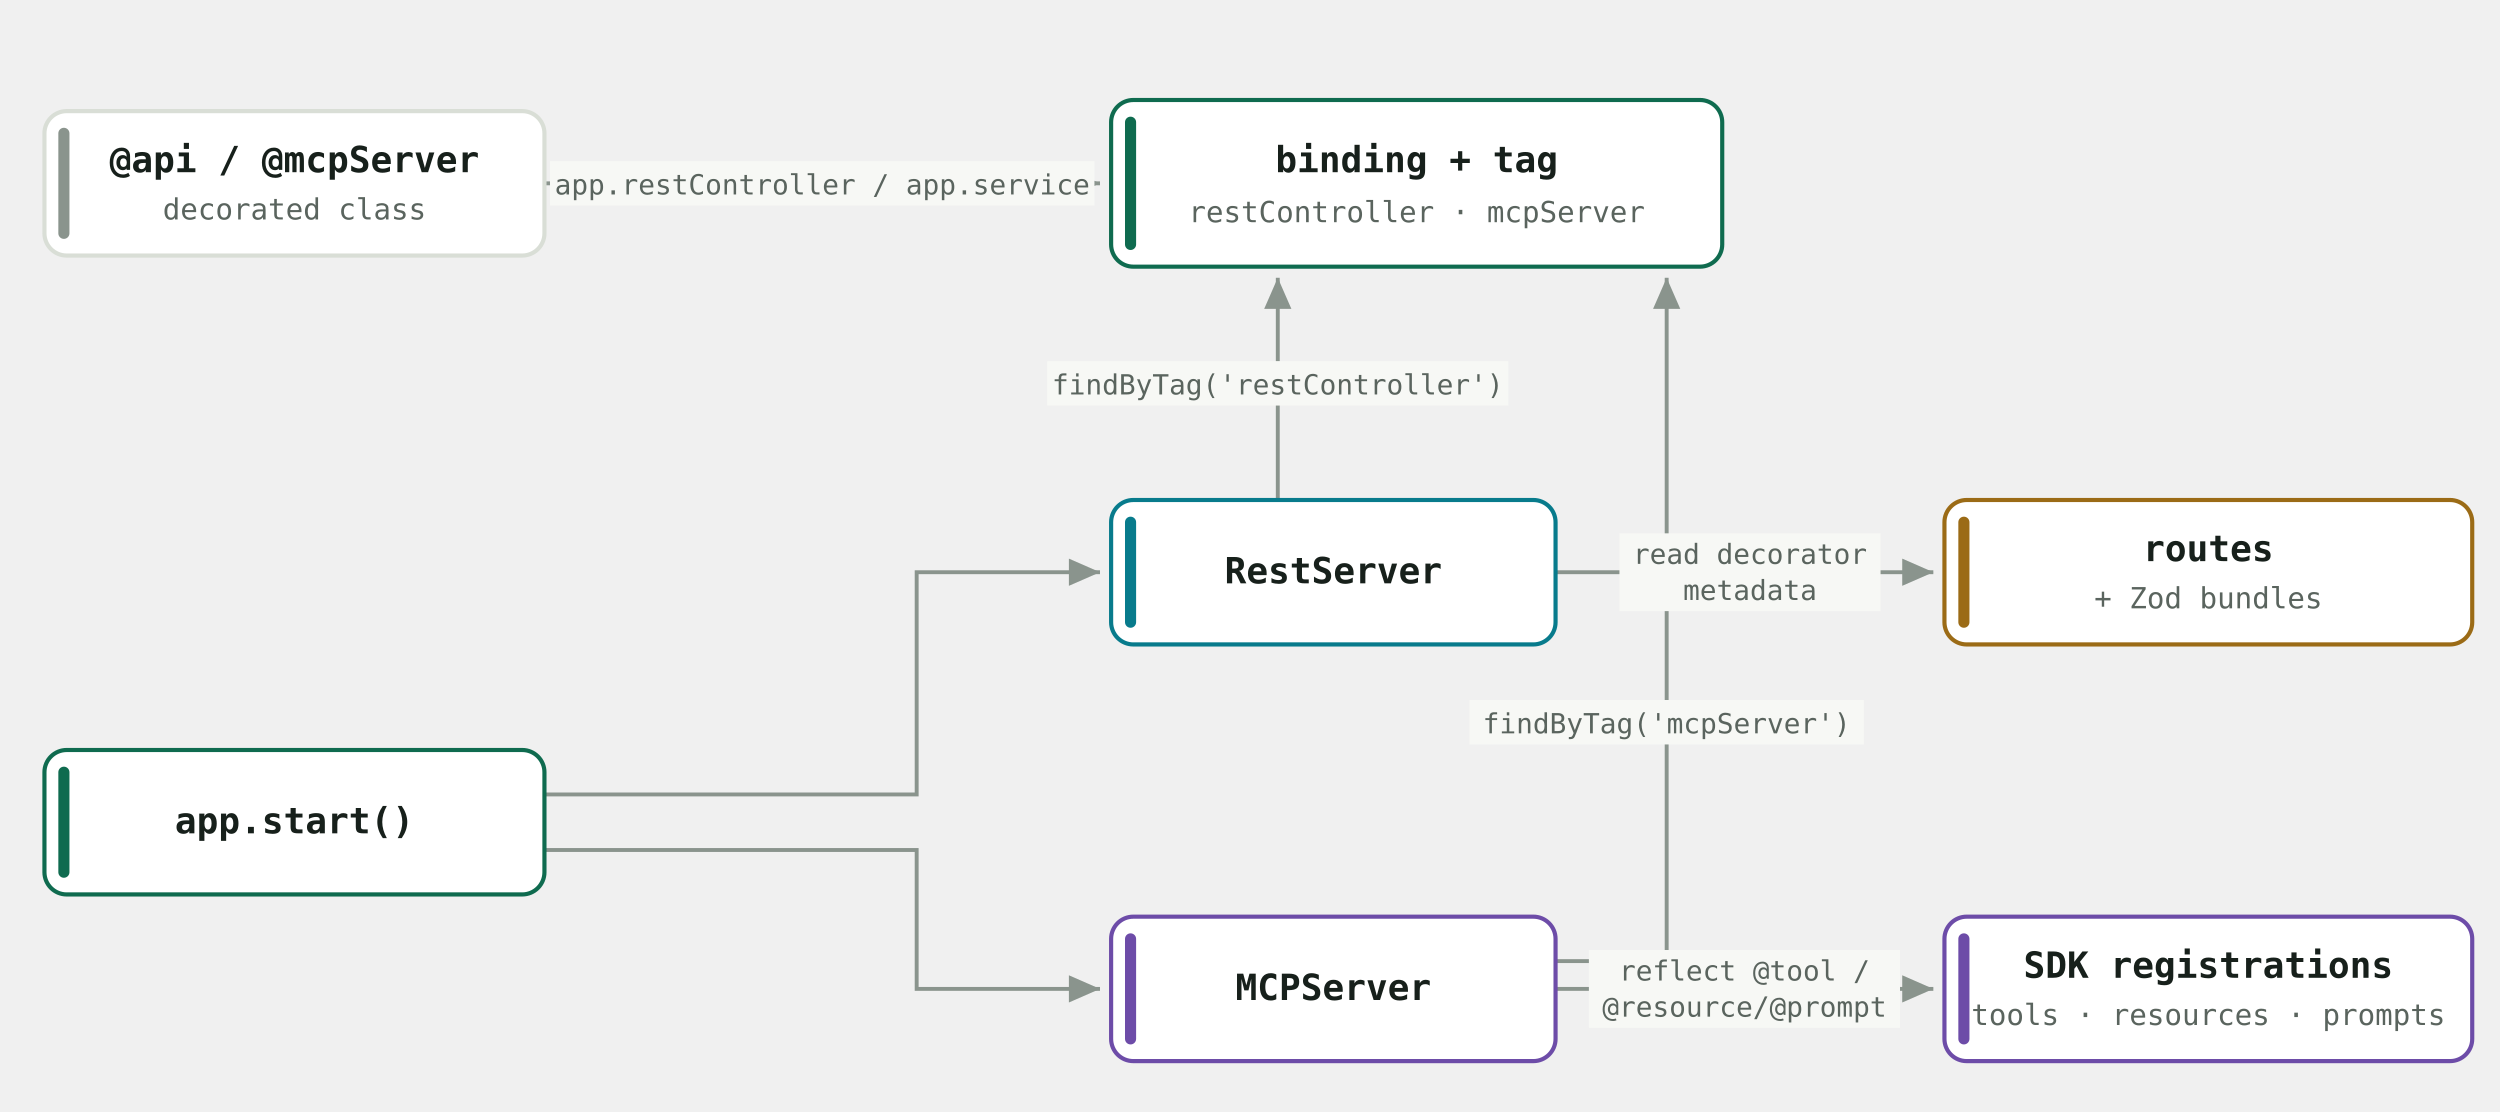
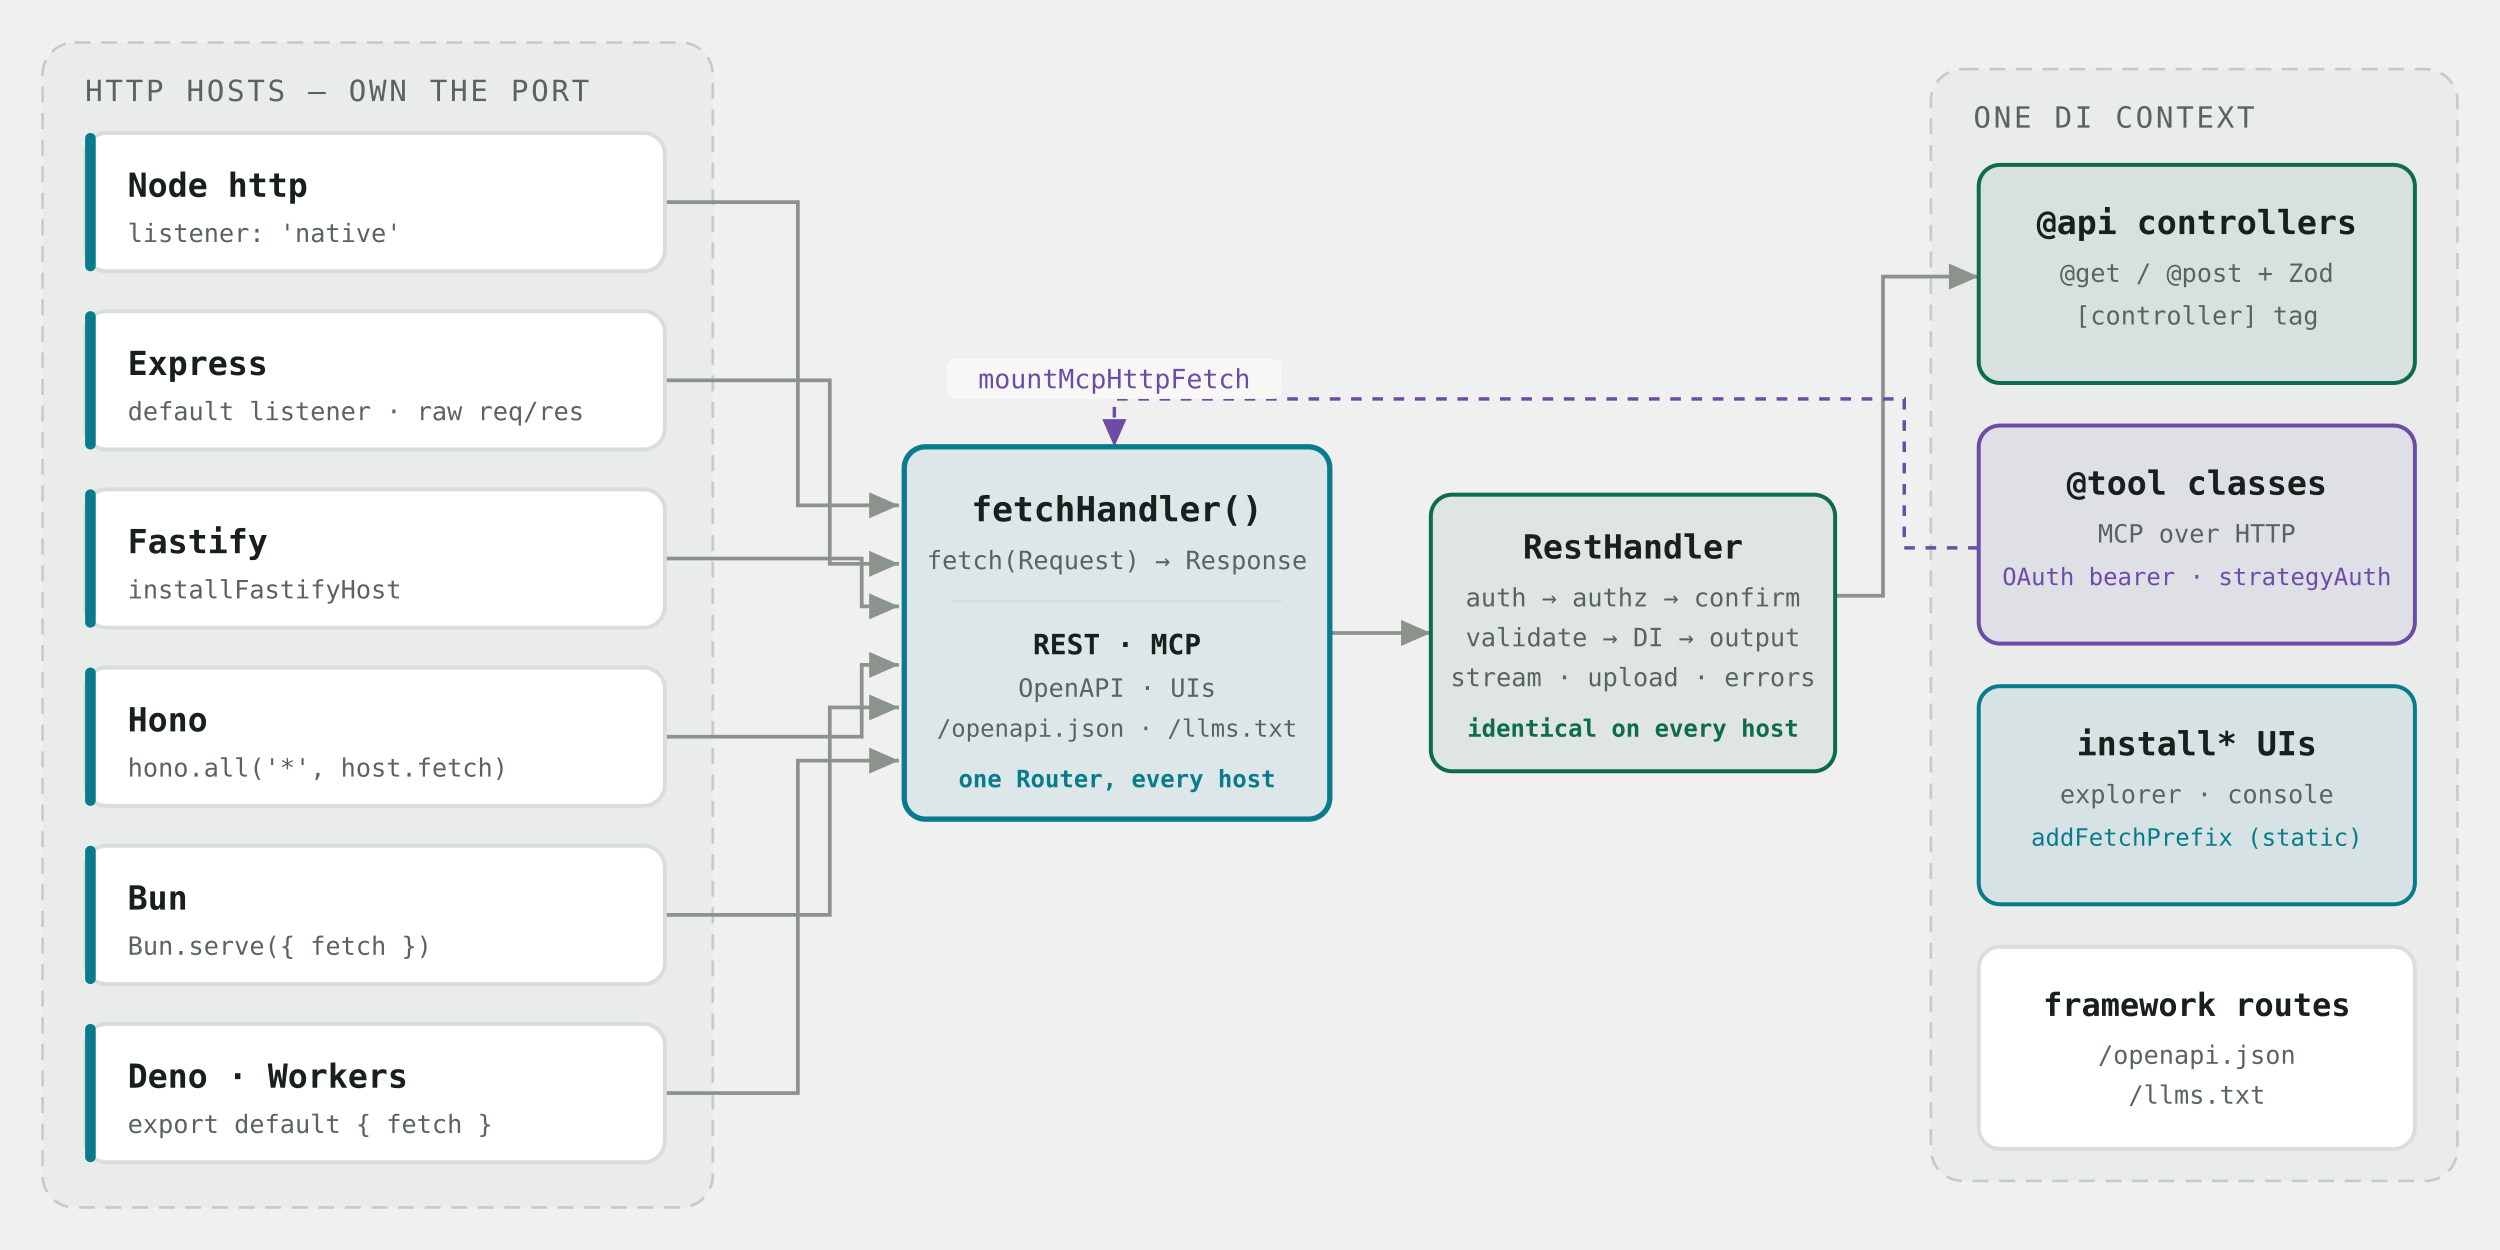
- <svg xmlns="http://www.w3.org/2000/svg" viewBox="0 0 900 400" width="900" height="400" role="img" aria-label="Discovery: decorated classes become tagged bindings; app.start() lets each server findByTag and read metadata">
+ <svg xmlns="http://www.w3.org/2000/svg" viewBox="0 0 940 470" width="940" height="470" role="img" aria-label="One fetchHandler() runs the full pipeline; Node, Express, Fastify, Hono, Bun, Deno, and Workers each host it; MCP, UIs, and framework routes register onto the same handler">
  <defs>
    <marker id="arrow" markerWidth="8" markerHeight="7" refX="8" refY="3.5" orient="auto">
      <path d="M0,0 L8,3.5 L0,7 z" fill="#8a948d" />
    </marker>
+     <marker id="arrow-mcp" markerWidth="8" markerHeight="7" refX="8" refY="3.5" orient="auto">
+       <path d="M0,0 L8,3.5 L0,7 z" fill="#6d4ca8" />
+     </marker>
  </defs>
  <g font-family="ui-monospace, SFMono-Regular, Menlo, monospace">
+     <rect x="16" y="16" width="252" height="438" rx="12" fill="rgba(15,107,79,0.03)" stroke="#c5ccc4" stroke-width="1" stroke-dasharray="6,4" />
+     <text x="32" y="38" font-size="11" letter-spacing="1" fill="#5a645e">HTTP HOSTS — OWN THE PORT</text>
+     <rect x="726" y="26" width="198" height="418" rx="12" fill="rgba(15,107,79,0.03)" stroke="#c5ccc4" stroke-width="1" stroke-dasharray="6,4" />
+     <text x="742" y="48" font-size="11" letter-spacing="1" fill="#5a645e">ONE DI CONTEXT</text>
    <g fill="none" stroke="#8a948d" stroke-width="1.4">
-       <path d="M196,66 L396,66" marker-end="url(#arrow)" />
-       <path d="M196,286 L330,286 L330,206 L396,206" marker-end="url(#arrow)" />
-       <path d="M196,306 L330,306 L330,356 L396,356" marker-end="url(#arrow)" />
-       <path d="M460,180 L460,100" marker-end="url(#arrow)" />
-       <path d="M560,346 L600,346 L600,100" marker-end="url(#arrow)" />
-       <path d="M560,206 L696,206" marker-end="url(#arrow)" />
-       <path d="M560,356 L696,356" marker-end="url(#arrow)" />
+       <path d="M250,76  L300,76  L300,190 L338,190" marker-end="url(#arrow)" />
+       <path d="M250,143 L312,143 L312,212 L338,212" marker-end="url(#arrow)" />
+       <path d="M250,210 L324,210 L324,228 L338,228" marker-end="url(#arrow)" />
+       <path d="M250,277 L324,277 L324,250 L338,250" marker-end="url(#arrow)" />
+       <path d="M250,344 L312,344 L312,266 L338,266" marker-end="url(#arrow)" />
+       <path d="M250,411 L300,411 L300,286 L338,286" marker-end="url(#arrow)" />
+       <path d="M500,238 L538,238" marker-end="url(#arrow)" />
+       <path d="M690,224 L708,224 L708,104 L744,104" marker-end="url(#arrow)" />
    </g>
-     <g font-size="10" fill="#5a645e" text-anchor="middle">
-       <rect x="198" y="58" width="196" height="16" fill="#f7f8f5" />
-       <text x="296" y="70">app.restController / app.service</text>
-       <rect x="377" y="130" width="166" height="16" fill="#f7f8f5" />
-       <text x="460" y="142">findByTag('restController')</text>
-       <rect x="529" y="252" width="142" height="16" fill="#f7f8f5" />
-       <text x="600" y="264">findByTag('mcpServer')</text>
-       <rect x="583" y="192" width="94" height="28" fill="#f7f8f5" />
-       <text x="630" y="203">read decorator</text>
-       <text x="630" y="216">metadata</text>
-       <rect x="572" y="342" width="112" height="28" fill="#f7f8f5" />
-       <text x="628" y="353">reflect @tool /</text>
-       <text x="628" y="366">@resource/@prompt</text>
+     <path d="M744,206 L716,206 L716,150 L419,150 L419,168" fill="none" stroke="#6d4ca8" stroke-width="1.3" stroke-dasharray="4,4" marker-end="url(#arrow-mcp)" />
+     <g font-size="10">
+       <rect x="356" y="135" width="126" height="15" rx="3" fill="#f7f8f5" />
+       <text x="419" y="146" text-anchor="middle" fill="#6d4ca8">mountMcpHttpFetch</text>
    </g>
    <g>
-       <rect x="16" y="40" width="180" height="52" rx="8" fill="#ffffff" stroke="#d9ded6" stroke-width="1.5" />
-       <rect x="21" y="46" width="4" height="40" rx="2" fill="#8a948d" />
-       <text x="106" y="62" font-size="13" font-weight="600" fill="#17201b" text-anchor="middle">@api / @mcpServer</text>
-       <text x="106" y="79" font-size="10.5" fill="#5a645e" text-anchor="middle">decorated class</text>
+       <rect x="32" y="50" width="218" height="52" rx="8" fill="#ffffff" stroke="#d9ded6" stroke-width="1.5" />
+       <rect x="32" y="50" width="4" height="52" rx="2" fill="#087b8c" />
+       <text x="48" y="74" font-size="12.5" font-weight="600" fill="#17201b">Node http</text>
+       <text x="48" y="91" font-size="9.5" fill="#5a645e">listener: 'native'</text>
+       <rect x="32" y="117" width="218" height="52" rx="8" fill="#ffffff" stroke="#d9ded6" stroke-width="1.5" />
+       <rect x="32" y="117" width="4" height="52" rx="2" fill="#087b8c" />
+       <text x="48" y="141" font-size="12.5" font-weight="600" fill="#17201b">Express</text>
+       <text x="48" y="158" font-size="9.5" fill="#5a645e">default listener · raw req/res</text>
+       <rect x="32" y="184" width="218" height="52" rx="8" fill="#ffffff" stroke="#d9ded6" stroke-width="1.5" />
+       <rect x="32" y="184" width="4" height="52" rx="2" fill="#087b8c" />
+       <text x="48" y="208" font-size="12.5" font-weight="600" fill="#17201b">Fastify</text>
+       <text x="48" y="225" font-size="9.5" fill="#5a645e">installFastifyHost</text>
+       <rect x="32" y="251" width="218" height="52" rx="8" fill="#ffffff" stroke="#d9ded6" stroke-width="1.5" />
+       <rect x="32" y="251" width="4" height="52" rx="2" fill="#087b8c" />
+       <text x="48" y="275" font-size="12.5" font-weight="600" fill="#17201b">Hono</text>
+       <text x="48" y="292" font-size="9.5" fill="#5a645e">hono.all('*', host.fetch)</text>
+       <rect x="32" y="318" width="218" height="52" rx="8" fill="#ffffff" stroke="#d9ded6" stroke-width="1.5" />
+       <rect x="32" y="318" width="4" height="52" rx="2" fill="#087b8c" />
+       <text x="48" y="342" font-size="12.5" font-weight="600" fill="#17201b">Bun</text>
+       <text x="48" y="359" font-size="9.5" fill="#5a645e">Bun.serve({ fetch })</text>
+       <rect x="32" y="385" width="218" height="52" rx="8" fill="#ffffff" stroke="#d9ded6" stroke-width="1.5" />
+       <rect x="32" y="385" width="4" height="52" rx="2" fill="#087b8c" />
+       <text x="48" y="409" font-size="12.5" font-weight="600" fill="#17201b">Deno · Workers</text>
+       <text x="48" y="426" font-size="9.5" fill="#5a645e">export default { fetch }</text>
    </g>
-     <g>
-       <rect x="400" y="36" width="220" height="60" rx="8" fill="#ffffff" stroke="#0f6b4f" stroke-width="1.5" />
-       <rect x="405" y="42" width="4" height="48" rx="2" fill="#0f6b4f" />
-       <text x="510" y="62" font-size="13" font-weight="600" fill="#17201b" text-anchor="middle">binding + tag</text>
-       <text x="510" y="80" font-size="10.5" fill="#5a645e" text-anchor="middle">restController · mcpServer</text>
-     </g>
-     <g>
-       <rect x="16" y="270" width="180" height="52" rx="8" fill="#ffffff" stroke="#0f6b4f" stroke-width="1.5" />
-       <rect x="21" y="276" width="4" height="40" rx="2" fill="#0f6b4f" />
-       <text x="106" y="300" font-size="13" font-weight="600" fill="#17201b" text-anchor="middle">app.start()</text>
-     </g>
-     <g>
-       <rect x="400" y="180" width="160" height="52" rx="8" fill="#ffffff" stroke="#087b8c" stroke-width="1.5" />
-       <rect x="405" y="186" width="4" height="40" rx="2" fill="#087b8c" />
-       <text x="480" y="210" font-size="13" font-weight="600" fill="#17201b" text-anchor="middle">RestServer</text>
-     </g>
-     <g>
-       <rect x="400" y="330" width="160" height="52" rx="8" fill="#ffffff" stroke="#6d4ca8" stroke-width="1.5" />
-       <rect x="405" y="336" width="4" height="40" rx="2" fill="#6d4ca8" />
-       <text x="480" y="360" font-size="13" font-weight="600" fill="#17201b" text-anchor="middle">MCPServer</text>
-     </g>
-     <g>
-       <rect x="700" y="180" width="190" height="52" rx="8" fill="#ffffff" stroke="#9b6b16" stroke-width="1.5" />
-       <rect x="705" y="186" width="4" height="40" rx="2" fill="#9b6b16" />
-       <text x="795" y="202" font-size="13" font-weight="600" fill="#17201b" text-anchor="middle">routes</text>
-       <text x="795" y="219" font-size="10.5" fill="#5a645e" text-anchor="middle">+ Zod bundles</text>
-     </g>
-     <g>
-       <rect x="700" y="330" width="190" height="52" rx="8" fill="#ffffff" stroke="#6d4ca8" stroke-width="1.5" />
-       <rect x="705" y="336" width="4" height="40" rx="2" fill="#6d4ca8" />
-       <text x="795" y="352" font-size="13" font-weight="600" fill="#17201b" text-anchor="middle">SDK registrations</text>
-       <text x="795" y="369" font-size="10.5" fill="#5a645e" text-anchor="middle">tools · resources · prompts</text>
-     </g>
+     <rect x="340" y="168" width="160" height="140" rx="8" fill="rgba(8,123,140,0.08)" stroke="#087b8c" stroke-width="2" />
+     <text x="420" y="196" font-size="13" font-weight="700" fill="#17201b" text-anchor="middle">fetchHandler()</text>
+     <text x="420" y="214" font-size="9.5" fill="#5a645e" text-anchor="middle">fetch(Request) → Response</text>
+     <line x1="358" y1="226" x2="482" y2="226" stroke="#cfe0e2" stroke-width="1" />
+     <text x="420" y="246" font-size="10.5" font-weight="600" fill="#17201b" text-anchor="middle">REST · MCP</text>
+     <text x="420" y="262" font-size="9.5" fill="#5a645e" text-anchor="middle">OpenAPI · UIs</text>
+     <text x="420" y="277" font-size="9" fill="#5a645e" text-anchor="middle">/openapi.json · /llms.txt</text>
+     <text x="420" y="296" font-size="9" font-weight="600" fill="#087b8c" text-anchor="middle">one Router, every host</text>
+     <rect x="538" y="186" width="152" height="104" rx="8" fill="rgba(15,107,79,0.08)" stroke="#0f6b4f" stroke-width="1.5" />
+     <text x="614" y="210" font-size="12.5" font-weight="600" fill="#17201b" text-anchor="middle">RestHandler</text>
+     <text x="614" y="228" font-size="9.5" fill="#5a645e" text-anchor="middle">auth → authz → confirm</text>
+     <text x="614" y="243" font-size="9.5" fill="#5a645e" text-anchor="middle">validate → DI → output</text>
+     <text x="614" y="258" font-size="9.5" fill="#5a645e" text-anchor="middle">stream · upload · errors</text>
+     <text x="614" y="277" font-size="9" font-weight="600" fill="#0f6b4f" text-anchor="middle">identical on every host</text>
+     <rect x="744" y="62" width="164" height="82" rx="8" fill="rgba(15,107,79,0.08)" stroke="#0f6b4f" stroke-width="1.5" />
+     <text x="826" y="88" font-size="12.5" font-weight="600" fill="#17201b" text-anchor="middle">@api controllers</text>
+     <text x="826" y="106" font-size="9.5" fill="#5a645e" text-anchor="middle">@get / @post + Zod</text>
+     <text x="826" y="122" font-size="9.5" fill="#5a645e" text-anchor="middle">[controller] tag</text>
+     <rect x="744" y="160" width="164" height="82" rx="8" fill="rgba(109,76,168,0.08)" stroke="#6d4ca8" stroke-width="1.5" />
+     <text x="826" y="186" font-size="12.5" font-weight="600" fill="#17201b" text-anchor="middle">@tool classes</text>
+     <text x="826" y="204" font-size="9.5" fill="#5a645e" text-anchor="middle">MCP over HTTP</text>
+     <text x="826" y="220" font-size="9" fill="#6d4ca8" text-anchor="middle">OAuth bearer · strategyAuth</text>
+     <rect x="744" y="258" width="164" height="82" rx="8" fill="rgba(8,123,140,0.08)" stroke="#087b8c" stroke-width="1.5" />
+     <text x="826" y="284" font-size="12.5" font-weight="600" fill="#17201b" text-anchor="middle">install* UIs</text>
+     <text x="826" y="302" font-size="9.5" fill="#5a645e" text-anchor="middle">explorer · console</text>
+     <text x="826" y="318" font-size="9" fill="#087b8c" text-anchor="middle">addFetchPrefix (static)</text>
+     <rect x="744" y="356" width="164" height="76" rx="8" fill="#ffffff" stroke="#d9ded6" stroke-width="1.5" />
+     <text x="826" y="382" font-size="12" font-weight="600" fill="#17201b" text-anchor="middle">framework routes</text>
+     <text x="826" y="400" font-size="9.5" fill="#5a645e" text-anchor="middle">/openapi.json</text>
+     <text x="826" y="415" font-size="9.5" fill="#5a645e" text-anchor="middle">/llms.txt</text>
  </g>
</svg>
